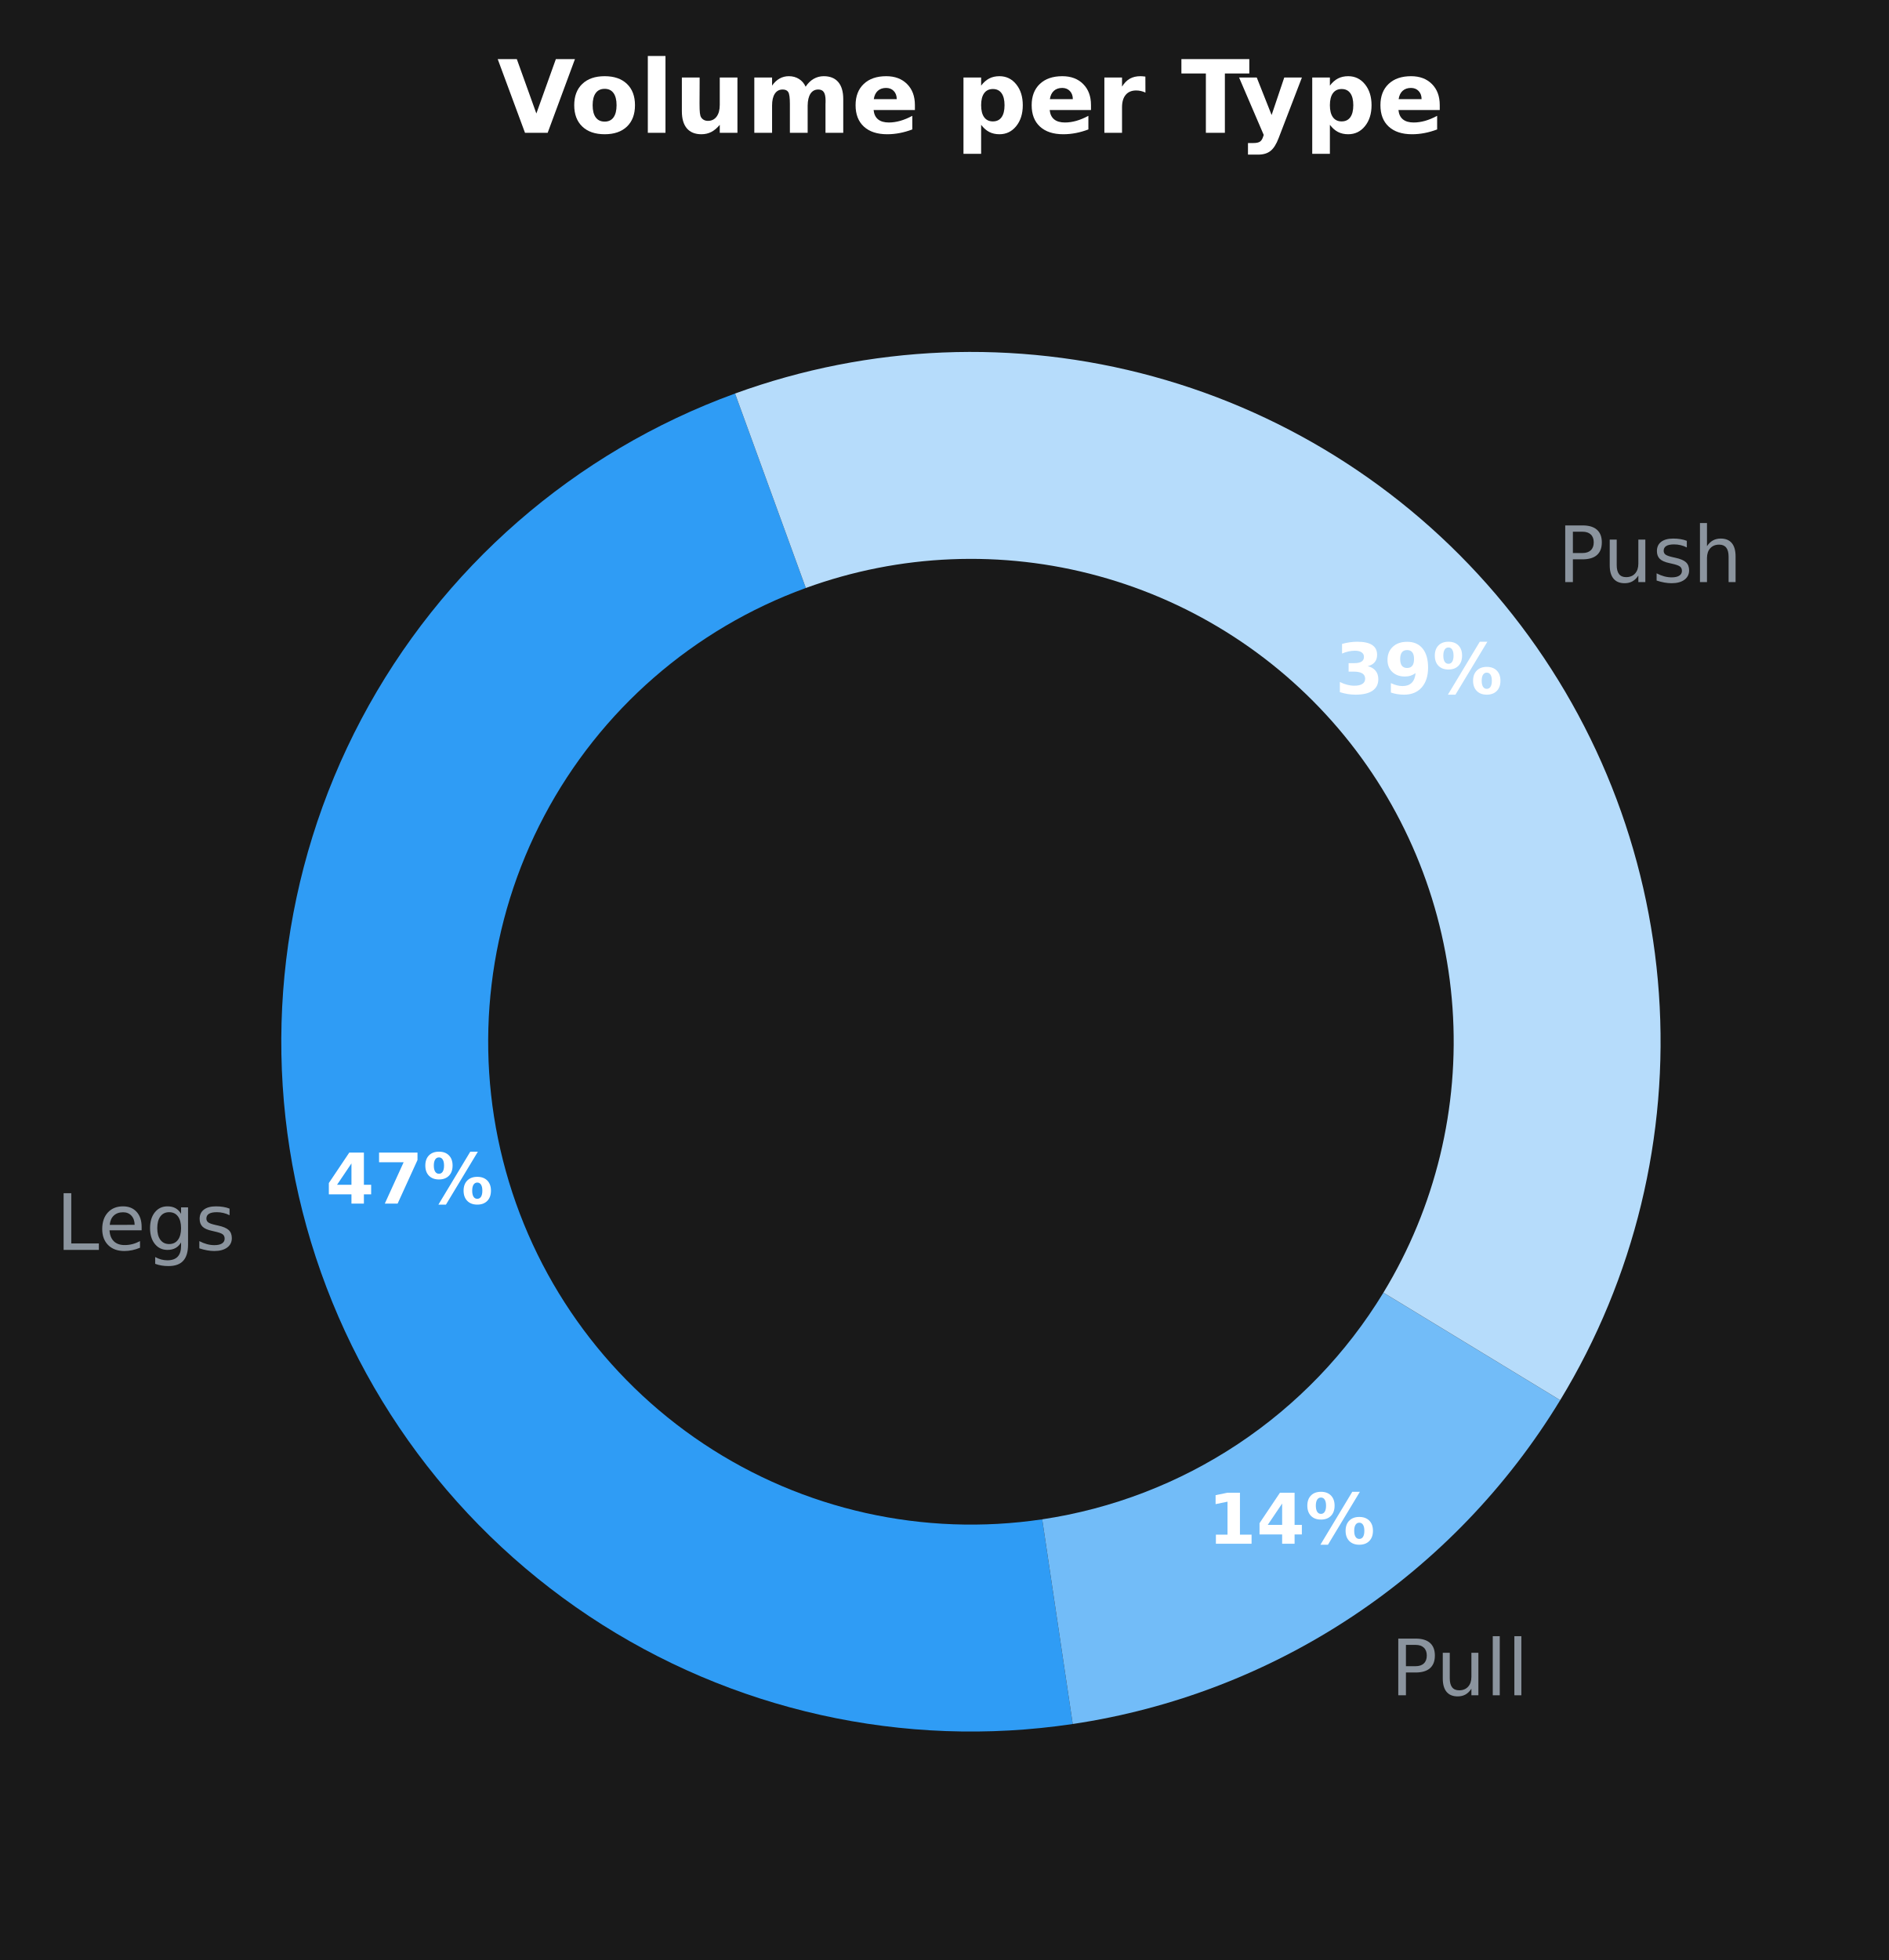
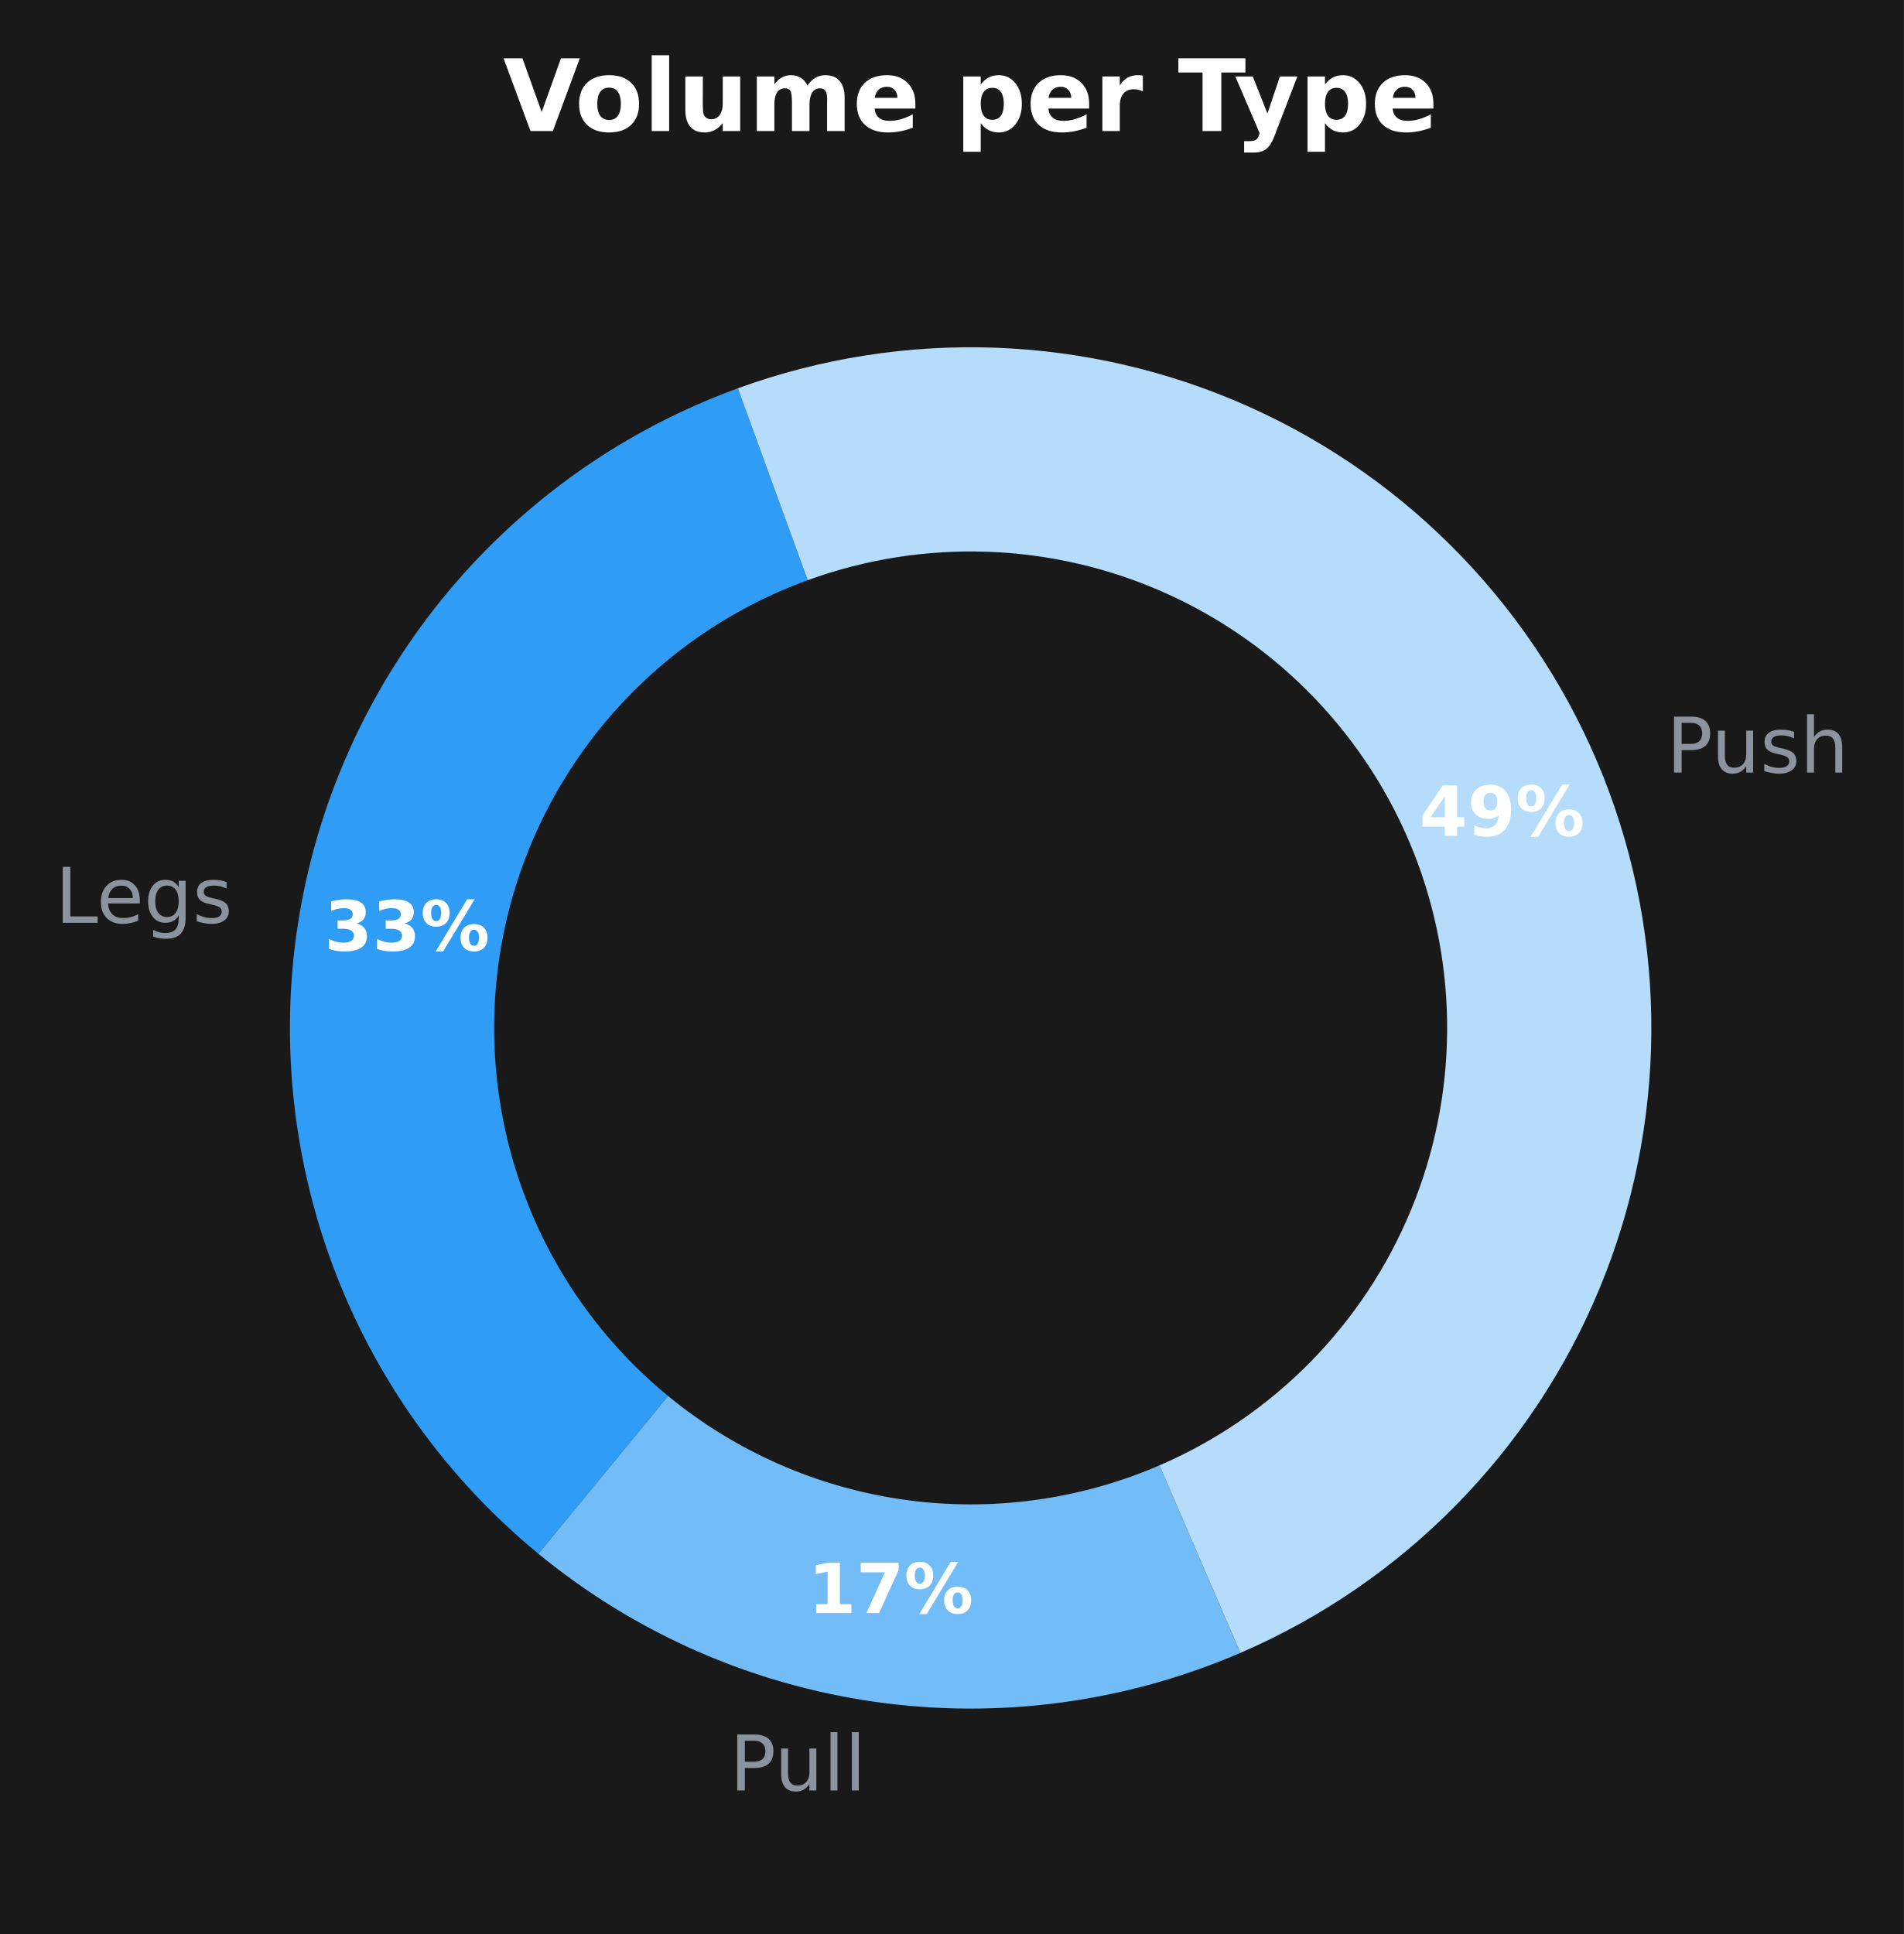
- <svg xmlns="http://www.w3.org/2000/svg" xmlns:xlink="http://www.w3.org/1999/xlink" width="242.963pt" height="252.038pt" viewBox="0 0 242.963 252.038" version="1.1">
+ <svg xmlns="http://www.w3.org/2000/svg" xmlns:xlink="http://www.w3.org/1999/xlink" width="248.1pt" height="252.038pt" viewBox="0 0 248.1 252.038" version="1.1">
  <defs>
    <style type="text/css">*{stroke-linejoin: round; stroke-linecap: butt}</style>
  </defs>
  <g id="figure_1">
    <g id="patch_1">
-       <path d="M 0 252.038  L 242.963 252.038  L 242.963 0  L 0 0  z " style="fill: #191919" />
+       <path d="M 0 252.038  L 248.1 252.038  L 248.1 0  L 0 0  z " style="fill: #191919" />
    </g>
    <g id="axes_1">
      <g id="patch_2">
-         <path d="M 94.544 50.603  C 73.891 58.121 56.75 73.052 46.473 92.481  C 36.196 111.909 33.498 134.48 38.906 155.783  C 44.313 177.087 57.451 195.638 75.75 207.812  C 94.05 219.986 116.236 224.934 137.975 221.691  L 134.047 195.371  C 118.83 197.641 103.299 194.178 90.49 185.656  C 77.68 177.134 68.484 164.148 64.699 149.236  C 60.913 134.323 62.802 118.524 69.996 104.924  C 77.19 91.324 89.188 80.872 103.646 75.61  z " style="fill: #2f9cf5" />
+         <path d="M 96.146 50.603  C 81.444 55.955 68.416 65.101 58.389 77.112  C 48.363 89.122 41.69 103.574 39.051 118.996  C 36.412 134.417 37.899 150.265 43.362 164.926  C 48.824 179.588 58.069 192.546 70.155 202.481  L 87.054 181.924  C 78.593 174.969 72.122 165.899 68.298 155.636  C 64.475 145.373 63.434 134.279 65.281 123.484  C 67.128 112.689 71.799 102.573 78.818 94.166  C 85.836 85.758 94.956 79.356 105.247 75.61  z " style="fill: #2f9cf5" />
      </g>
      <g id="patch_3">
-         <path d="M 137.975 221.691  C 150.838 219.771 163.124 215.045 173.958 207.85  C 184.793 200.654 193.913 191.163 200.671 180.05  L 177.935 166.222  C 173.204 174.001 166.82 180.645 159.236 185.682  C 151.651 190.719 143.052 194.027 134.047 195.371  z " style="fill: #72bcf8" />
+         <path d="M 70.155 202.481  C 82.743 212.829 97.943 219.511 114.079 221.79  C 130.215 224.069 146.671 221.858 161.633 215.401  L 151.088 190.968  C 140.615 195.488 129.096 197.036 117.801 195.441  C 106.506 193.845 95.866 189.168 87.054 181.924  z " style="fill: #72bcf8" />
      </g>
      <g id="patch_4">
-         <path d="M 200.671 180.05  C 210.219 164.352 214.656 146.068 213.368 127.739  C 212.08 109.411 205.129 91.927 193.479 77.719  C 181.83 63.51 166.049 53.265 148.329 48.409  C 130.609 43.552 111.81 44.319 94.544 50.603  L 103.646 75.61  C 115.732 71.211 128.891 70.674 141.295 74.074  C 153.699 77.473 164.746 84.644 172.9 94.59  C 181.055 104.537 185.921 116.775 186.823 129.605  C 187.724 142.435 184.618 155.233 177.935 166.222  z " style="fill: #b6dcfb" />
+         <path d="M 161.633 215.401  C 182.814 206.26 199.615 189.207 208.441 167.892  C 217.266 146.578 217.437 122.639 208.918 101.2  C 200.399 79.762 183.843 62.47 162.795 53.026  C 141.747 43.583 117.824 42.713 96.146 50.603  L 105.247 75.61  C 120.422 70.087 137.168 70.695 151.902 77.306  C 166.635 83.916 178.224 96.021 184.188 111.028  C 190.151 126.035 190.031 142.792 183.854 157.712  C 177.676 172.632 165.915 184.569 151.088 190.968  z " style="fill: #b6dcfb" />
      </g>
      <g id="matplotlib.axis_1" />
      <g id="matplotlib.axis_2" />
      <g id="text_1">
-         <g style="fill: #8b949e" transform="translate(7.2 160.7252) scale(0.1 -0.1)">
+         <g style="fill: #8b949e" transform="translate(7.2 120.2588) scale(0.1 -0.1)">
          <defs>
            <path id="DejaVuSans-4c" d="M 628 4666  L 1259 4666  L 1259 531  L 3531 531  L 3531 0  L 628 0  L 628 4666  z " transform="scale(0.015625)" />
            <path id="DejaVuSans-65" d="M 3597 1894  L 3597 1613  L 953 1613  Q 991 1019 1311 708  Q 1631 397 2203 397  Q 2534 397 2845 478  Q 3156 559 3463 722  L 3463 178  Q 3153 47 2828 -22  Q 2503 -91 2169 -91  Q 1331 -91 842 396  Q 353 884 353 1716  Q 353 2575 817 3079  Q 1281 3584 2069 3584  Q 2775 3584 3186 3129  Q 3597 2675 3597 1894  z M 3022 2063  Q 3016 2534 2758 2815  Q 2500 3097 2075 3097  Q 1594 3097 1305 2825  Q 1016 2553 972 2059  L 3022 2063  z " transform="scale(0.015625)" />
            <path id="DejaVuSans-67" d="M 2906 1791  Q 2906 2416 2648 2759  Q 2391 3103 1925 3103  Q 1463 3103 1205 2759  Q 947 2416 947 1791  Q 947 1169 1205 825  Q 1463 481 1925 481  Q 2391 481 2648 825  Q 2906 1169 2906 1791  z M 3481 434  Q 3481 -459 3084 -895  Q 2688 -1331 1869 -1331  Q 1566 -1331 1297 -1286  Q 1028 -1241 775 -1147  L 775 -588  Q 1028 -725 1275 -790  Q 1522 -856 1778 -856  Q 2344 -856 2625 -561  Q 2906 -266 2906 331  L 2906 616  Q 2728 306 2450 153  Q 2172 0 1784 0  Q 1141 0 747 490  Q 353 981 353 1791  Q 353 2603 747 3093  Q 1141 3584 1784 3584  Q 2172 3584 2450 3431  Q 2728 3278 2906 2969  L 2906 3500  L 3481 3500  L 3481 434  z " transform="scale(0.015625)" />
            <path id="DejaVuSans-73" d="M 2834 3397  L 2834 2853  Q 2591 2978 2328 3040  Q 2066 3103 1784 3103  Q 1356 3103 1142 2972  Q 928 2841 928 2578  Q 928 2378 1081 2264  Q 1234 2150 1697 2047  L 1894 2003  Q 2506 1872 2764 1633  Q 3022 1394 3022 966  Q 3022 478 2636 193  Q 2250 -91 1575 -91  Q 1294 -91 989 -36  Q 684 19 347 128  L 347 722  Q 666 556 975 473  Q 1284 391 1588 391  Q 1994 391 2212 530  Q 2431 669 2431 922  Q 2431 1156 2273 1281  Q 2116 1406 1581 1522  L 1381 1569  Q 847 1681 609 1914  Q 372 2147 372 2553  Q 372 3047 722 3315  Q 1072 3584 1716 3584  Q 2034 3584 2315 3537  Q 2597 3491 2834 3397  z " transform="scale(0.015625)" />
          </defs>
          <use xlink:href="#DejaVuSans-4c" />
          <use xlink:href="#DejaVuSans-65" transform="translate(53.96289 0)" />
          <use xlink:href="#DejaVuSans-67" transform="translate(115.4863 0)" />
          <use xlink:href="#DejaVuSans-73" transform="translate(178.9629 0)" />
        </g>
      </g>
      <g id="text_2">
-         <g style="fill: #ffffff" transform="translate(41.89068 154.7747) scale(0.09 -0.09)">
+         <g style="fill: #ffffff" transform="translate(42.26922 123.873) scale(0.09 -0.09)">
          <defs>
-             <path id="DejaVuSans-Bold-34" d="M 2356 3675  L 1038 1722  L 2356 1722  L 2356 3675  z M 2156 4666  L 3494 4666  L 3494 1722  L 4159 1722  L 4159 850  L 3494 850  L 3494 0  L 2356 0  L 2356 850  L 288 850  L 288 1881  L 2156 4666  z " transform="scale(0.015625)" />
-             <path id="DejaVuSans-Bold-37" d="M 428 4666  L 3944 4666  L 3944 3988  L 2125 0  L 953 0  L 2675 3781  L 428 3781  L 428 4666  z " transform="scale(0.015625)" />
+             <path id="DejaVuSans-Bold-33" d="M 2981 2516  Q 3453 2394 3698 2092  Q 3944 1791 3944 1325  Q 3944 631 3412 270  Q 2881 -91 1863 -91  Q 1503 -91 1142 -33  Q 781 25 428 141  L 428 1069  Q 766 900 1098 814  Q 1431 728 1753 728  Q 2231 728 2486 893  Q 2741 1059 2741 1369  Q 2741 1688 2480 1852  Q 2219 2016 1709 2016  L 1228 2016  L 1228 2791  L 1734 2791  Q 2188 2791 2409 2933  Q 2631 3075 2631 3366  Q 2631 3634 2415 3781  Q 2200 3928 1806 3928  Q 1516 3928 1219 3862  Q 922 3797 628 3669  L 628 4550  Q 984 4650 1334 4700  Q 1684 4750 2022 4750  Q 2931 4750 3382 4451  Q 3834 4153 3834 3553  Q 3834 3144 3618 2883  Q 3403 2622 2981 2516  z " transform="scale(0.015625)" />
            <path id="DejaVuSans-Bold-25" d="M 4959 1925  Q 4738 1925 4616 1733  Q 4494 1541 4494 1184  Q 4494 825 4614 633  Q 4734 441 4959 441  Q 5184 441 5303 633  Q 5422 825 5422 1184  Q 5422 1541 5301 1733  Q 5181 1925 4959 1925  z M 4959 2450  Q 5541 2450 5875 2112  Q 6209 1775 6209 1184  Q 6209 594 5875 251  Q 5541 -91 4959 -91  Q 4378 -91 4042 251  Q 3706 594 3706 1184  Q 3706 1772 4042 2111  Q 4378 2450 4959 2450  z M 2094 -91  L 1403 -91  L 4319 4750  L 5013 4750  L 2094 -91  z M 1453 4750  Q 2034 4750 2367 4411  Q 2700 4072 2700 3481  Q 2700 2891 2367 2550  Q 2034 2209 1453 2209  Q 872 2209 539 2550  Q 206 2891 206 3481  Q 206 4072 539 4411  Q 872 4750 1453 4750  z M 1453 4225  Q 1228 4225 1106 4031  Q 984 3838 984 3481  Q 984 3122 1106 2926  Q 1228 2731 1453 2731  Q 1678 2731 1798 2926  Q 1919 3122 1919 3481  Q 1919 3838 1797 4031  Q 1675 4225 1453 4225  z " transform="scale(0.015625)" />
          </defs>
-           <use xlink:href="#DejaVuSans-Bold-34" />
-           <use xlink:href="#DejaVuSans-Bold-37" transform="translate(69.58008 0)" />
+           <use xlink:href="#DejaVuSans-Bold-33" />
+           <use xlink:href="#DejaVuSans-Bold-33" transform="translate(69.58008 0)" />
          <use xlink:href="#DejaVuSans-Bold-25" transform="translate(139.1602 0)" />
        </g>
      </g>
      <g id="text_3">
-         <g style="fill: #8b949e" transform="translate(178.8658 217.9982) scale(0.1 -0.1)">
+         <g style="fill: #8b949e" transform="translate(95.09013 233.3329) scale(0.1 -0.1)">
          <defs>
            <path id="DejaVuSans-50" d="M 1259 4147  L 1259 2394  L 2053 2394  Q 2494 2394 2734 2622  Q 2975 2850 2975 3272  Q 2975 3691 2734 3919  Q 2494 4147 2053 4147  L 1259 4147  z M 628 4666  L 2053 4666  Q 2838 4666 3239 4311  Q 3641 3956 3641 3272  Q 3641 2581 3239 2228  Q 2838 1875 2053 1875  L 1259 1875  L 1259 0  L 628 0  L 628 4666  z " transform="scale(0.015625)" />
            <path id="DejaVuSans-75" d="M 544 1381  L 544 3500  L 1119 3500  L 1119 1403  Q 1119 906 1312 657  Q 1506 409 1894 409  Q 2359 409 2629 706  Q 2900 1003 2900 1516  L 2900 3500  L 3475 3500  L 3475 0  L 2900 0  L 2900 538  Q 2691 219 2414 64  Q 2138 -91 1772 -91  Q 1169 -91 856 284  Q 544 659 544 1381  z M 1991 3584  L 1991 3584  z " transform="scale(0.015625)" />
            <path id="DejaVuSans-6c" d="M 603 4863  L 1178 4863  L 1178 0  L 603 0  L 603 4863  z " transform="scale(0.015625)" />
          </defs>
          <use xlink:href="#DejaVuSans-50" />
          <use xlink:href="#DejaVuSans-75" transform="translate(58.55273 0)" />
          <use xlink:href="#DejaVuSans-6c" transform="translate(121.9316 0)" />
          <use xlink:href="#DejaVuSans-6c" transform="translate(149.7148 0)" />
        </g>
      </g>
      <g id="text_4">
-         <g style="fill: #ffffff" transform="translate(155.335 198.5104) scale(0.09 -0.09)">
+         <g style="fill: #ffffff" transform="translate(105.2927 210.2205) scale(0.09 -0.09)">
          <defs>
            <path id="DejaVuSans-Bold-31" d="M 750 831  L 1813 831  L 1813 3847  L 722 3622  L 722 4441  L 1806 4666  L 2950 4666  L 2950 831  L 4013 831  L 4013 0  L 750 0  L 750 831  z " transform="scale(0.015625)" />
+             <path id="DejaVuSans-Bold-37" d="M 428 4666  L 3944 4666  L 3944 3988  L 2125 0  L 953 0  L 2675 3781  L 428 3781  L 428 4666  z " transform="scale(0.015625)" />
          </defs>
          <use xlink:href="#DejaVuSans-Bold-31" />
-           <use xlink:href="#DejaVuSans-Bold-34" transform="translate(69.58008 0)" />
+           <use xlink:href="#DejaVuSans-Bold-37" transform="translate(69.58008 0)" />
          <use xlink:href="#DejaVuSans-Bold-25" transform="translate(139.1602 0)" />
        </g>
      </g>
      <g id="text_5">
-         <g style="fill: #8b949e" transform="translate(200.3391 74.85402) scale(0.1 -0.1)">
+         <g style="fill: #8b949e" transform="translate(217.1613 100.6839) scale(0.1 -0.1)">
          <defs>
            <path id="DejaVuSans-68" d="M 3513 2113  L 3513 0  L 2938 0  L 2938 2094  Q 2938 2591 2744 2837  Q 2550 3084 2163 3084  Q 1697 3084 1428 2787  Q 1159 2491 1159 1978  L 1159 0  L 581 0  L 581 4863  L 1159 4863  L 1159 2956  Q 1366 3272 1645 3428  Q 1925 3584 2291 3584  Q 2894 3584 3203 3211  Q 3513 2838 3513 2113  z " transform="scale(0.015625)" />
          </defs>
          <use xlink:href="#DejaVuSans-50" />
          <use xlink:href="#DejaVuSans-75" transform="translate(58.55273 0)" />
          <use xlink:href="#DejaVuSans-73" transform="translate(121.9316 0)" />
          <use xlink:href="#DejaVuSans-68" transform="translate(174.0312 0)" />
        </g>
      </g>
      <g id="text_6">
-         <g style="fill: #ffffff" transform="translate(171.7328 89.20032) scale(0.09 -0.09)">
+         <g style="fill: #ffffff" transform="translate(184.9573 108.925) scale(0.09 -0.09)">
          <defs>
-             <path id="DejaVuSans-Bold-33" d="M 2981 2516  Q 3453 2394 3698 2092  Q 3944 1791 3944 1325  Q 3944 631 3412 270  Q 2881 -91 1863 -91  Q 1503 -91 1142 -33  Q 781 25 428 141  L 428 1069  Q 766 900 1098 814  Q 1431 728 1753 728  Q 2231 728 2486 893  Q 2741 1059 2741 1369  Q 2741 1688 2480 1852  Q 2219 2016 1709 2016  L 1228 2016  L 1228 2791  L 1734 2791  Q 2188 2791 2409 2933  Q 2631 3075 2631 3366  Q 2631 3634 2415 3781  Q 2200 3928 1806 3928  Q 1516 3928 1219 3862  Q 922 3797 628 3669  L 628 4550  Q 984 4650 1334 4700  Q 1684 4750 2022 4750  Q 2931 4750 3382 4451  Q 3834 4153 3834 3553  Q 3834 3144 3618 2883  Q 3403 2622 2981 2516  z " transform="scale(0.015625)" />
+             <path id="DejaVuSans-Bold-34" d="M 2356 3675  L 1038 1722  L 2356 1722  L 2356 3675  z M 2156 4666  L 3494 4666  L 3494 1722  L 4159 1722  L 4159 850  L 3494 850  L 3494 0  L 2356 0  L 2356 850  L 288 850  L 288 1881  L 2156 4666  z " transform="scale(0.015625)" />
            <path id="DejaVuSans-Bold-39" d="M 641 103  L 641 966  Q 928 831 1190 764  Q 1453 697 1709 697  Q 2247 697 2547 995  Q 2847 1294 2900 1881  Q 2688 1725 2447 1647  Q 2206 1569 1925 1569  Q 1209 1569 770 1986  Q 331 2403 331 3084  Q 331 3838 820 4291  Q 1309 4744 2131 4744  Q 3044 4744 3544 4128  Q 4044 3513 4044 2388  Q 4044 1231 3459 570  Q 2875 -91 1856 -91  Q 1528 -91 1228 -42  Q 928 6 641 103  z M 2125 2350  Q 2441 2350 2600 2554  Q 2759 2759 2759 3169  Q 2759 3575 2600 3781  Q 2441 3988 2125 3988  Q 1809 3988 1650 3781  Q 1491 3575 1491 3169  Q 1491 2759 1650 2554  Q 1809 2350 2125 2350  z " transform="scale(0.015625)" />
          </defs>
-           <use xlink:href="#DejaVuSans-Bold-33" />
+           <use xlink:href="#DejaVuSans-Bold-34" />
          <use xlink:href="#DejaVuSans-Bold-39" transform="translate(69.58008 0)" />
          <use xlink:href="#DejaVuSans-Bold-25" transform="translate(139.1602 0)" />
        </g>
      </g>
      <g id="text_7">
-         <g style="fill: #ffffff" transform="translate(63.9532 17.07797) scale(0.13 -0.13)">
+         <g style="fill: #ffffff" transform="translate(65.55473 17.07797) scale(0.13 -0.13)">
          <defs>
            <path id="DejaVuSans-Bold-56" d="M 31 4666  L 1241 4666  L 2478 1222  L 3713 4666  L 4922 4666  L 3194 0  L 1759 0  L 31 4666  z " transform="scale(0.015625)" />
            <path id="DejaVuSans-Bold-6f" d="M 2203 2784  Q 1831 2784 1636 2517  Q 1441 2250 1441 1747  Q 1441 1244 1636 976  Q 1831 709 2203 709  Q 2569 709 2762 976  Q 2956 1244 2956 1747  Q 2956 2250 2762 2517  Q 2569 2784 2203 2784  z M 2203 3584  Q 3106 3584 3614 3096  Q 4122 2609 4122 1747  Q 4122 884 3614 396  Q 3106 -91 2203 -91  Q 1297 -91 786 396  Q 275 884 275 1747  Q 275 2609 786 3096  Q 1297 3584 2203 3584  z " transform="scale(0.015625)" />
            <path id="DejaVuSans-Bold-6c" d="M 538 4863  L 1656 4863  L 1656 0  L 538 0  L 538 4863  z " transform="scale(0.015625)" />
            <path id="DejaVuSans-Bold-75" d="M 500 1363  L 500 3500  L 1625 3500  L 1625 3150  Q 1625 2866 1622 2436  Q 1619 2006 1619 1863  Q 1619 1441 1641 1255  Q 1663 1069 1716 984  Q 1784 875 1895 815  Q 2006 756 2150 756  Q 2500 756 2700 1025  Q 2900 1294 2900 1772  L 2900 3500  L 4019 3500  L 4019 0  L 2900 0  L 2900 506  Q 2647 200 2364 54  Q 2081 -91 1741 -91  Q 1134 -91 817 281  Q 500 653 500 1363  z " transform="scale(0.015625)" />
            <path id="DejaVuSans-Bold-6d" d="M 3781 2919  Q 3994 3244 4286 3414  Q 4578 3584 4928 3584  Q 5531 3584 5847 3212  Q 6163 2841 6163 2131  L 6163 0  L 5038 0  L 5038 1825  Q 5041 1866 5042 1909  Q 5044 1953 5044 2034  Q 5044 2406 4934 2573  Q 4825 2741 4581 2741  Q 4263 2741 4089 2478  Q 3916 2216 3909 1719  L 3909 0  L 2784 0  L 2784 1825  Q 2784 2406 2684 2573  Q 2584 2741 2328 2741  Q 2006 2741 1831 2477  Q 1656 2213 1656 1722  L 1656 0  L 531 0  L 531 3500  L 1656 3500  L 1656 2988  Q 1863 3284 2130 3434  Q 2397 3584 2719 3584  Q 3081 3584 3359 3409  Q 3638 3234 3781 2919  z " transform="scale(0.015625)" />
            <path id="DejaVuSans-Bold-65" d="M 4031 1759  L 4031 1441  L 1416 1441  Q 1456 1047 1700 850  Q 1944 653 2381 653  Q 2734 653 3104 758  Q 3475 863 3866 1075  L 3866 213  Q 3469 63 3072 -14  Q 2675 -91 2278 -91  Q 1328 -91 801 392  Q 275 875 275 1747  Q 275 2603 792 3093  Q 1309 3584 2216 3584  Q 3041 3584 3536 3087  Q 4031 2591 4031 1759  z M 2881 2131  Q 2881 2450 2695 2645  Q 2509 2841 2209 2841  Q 1884 2841 1681 2658  Q 1478 2475 1428 2131  L 2881 2131  z " transform="scale(0.015625)" />
            <path id="DejaVuSans-Bold-20" transform="scale(0.015625)" />
            <path id="DejaVuSans-Bold-70" d="M 1656 506  L 1656 -1331  L 538 -1331  L 538 3500  L 1656 3500  L 1656 2988  Q 1888 3294 2169 3439  Q 2450 3584 2816 3584  Q 3463 3584 3878 3070  Q 4294 2556 4294 1747  Q 4294 938 3878 423  Q 3463 -91 2816 -91  Q 2450 -91 2169 54  Q 1888 200 1656 506  z M 2400 2772  Q 2041 2772 1848 2508  Q 1656 2244 1656 1747  Q 1656 1250 1848 986  Q 2041 722 2400 722  Q 2759 722 2948 984  Q 3138 1247 3138 1747  Q 3138 2247 2948 2509  Q 2759 2772 2400 2772  z " transform="scale(0.015625)" />
            <path id="DejaVuSans-Bold-72" d="M 3138 2547  Q 2991 2616 2845 2648  Q 2700 2681 2553 2681  Q 2122 2681 1889 2404  Q 1656 2128 1656 1613  L 1656 0  L 538 0  L 538 3500  L 1656 3500  L 1656 2925  Q 1872 3269 2151 3426  Q 2431 3584 2822 3584  Q 2878 3584 2943 3579  Q 3009 3575 3134 3559  L 3138 2547  z " transform="scale(0.015625)" />
            <path id="DejaVuSans-Bold-54" d="M 31 4666  L 4331 4666  L 4331 3756  L 2784 3756  L 2784 0  L 1581 0  L 1581 3756  L 31 3756  L 31 4666  z " transform="scale(0.015625)" />
            <path id="DejaVuSans-Bold-79" d="M 78 3500  L 1197 3500  L 2138 1125  L 2938 3500  L 4056 3500  L 2584 -331  Q 2363 -916 2067 -1148  Q 1772 -1381 1288 -1381  L 641 -1381  L 641 -647  L 991 -647  Q 1275 -647 1404 -556  Q 1534 -466 1606 -231  L 1638 -134  L 78 3500  z " transform="scale(0.015625)" />
          </defs>
          <use xlink:href="#DejaVuSans-Bold-56" />
          <use xlink:href="#DejaVuSans-Bold-6f" transform="translate(71.89258 0)" />
          <use xlink:href="#DejaVuSans-Bold-6c" transform="translate(140.5938 0)" />
          <use xlink:href="#DejaVuSans-Bold-75" transform="translate(174.8711 0)" />
          <use xlink:href="#DejaVuSans-Bold-6d" transform="translate(246.0625 0)" />
          <use xlink:href="#DejaVuSans-Bold-65" transform="translate(350.2617 0)" />
          <use xlink:href="#DejaVuSans-Bold-20" transform="translate(418.084 0)" />
          <use xlink:href="#DejaVuSans-Bold-70" transform="translate(452.8984 0)" />
          <use xlink:href="#DejaVuSans-Bold-65" transform="translate(524.4805 0)" />
          <use xlink:href="#DejaVuSans-Bold-72" transform="translate(592.3027 0)" />
          <use xlink:href="#DejaVuSans-Bold-20" transform="translate(641.6191 0)" />
          <use xlink:href="#DejaVuSans-Bold-54" transform="translate(676.4336 0)" />
          <use xlink:href="#DejaVuSans-Bold-79" transform="translate(732.7715 0)" />
          <use xlink:href="#DejaVuSans-Bold-70" transform="translate(797.957 0)" />
          <use xlink:href="#DejaVuSans-Bold-65" transform="translate(869.5391 0)" />
        </g>
      </g>
    </g>
  </g>
</svg>
